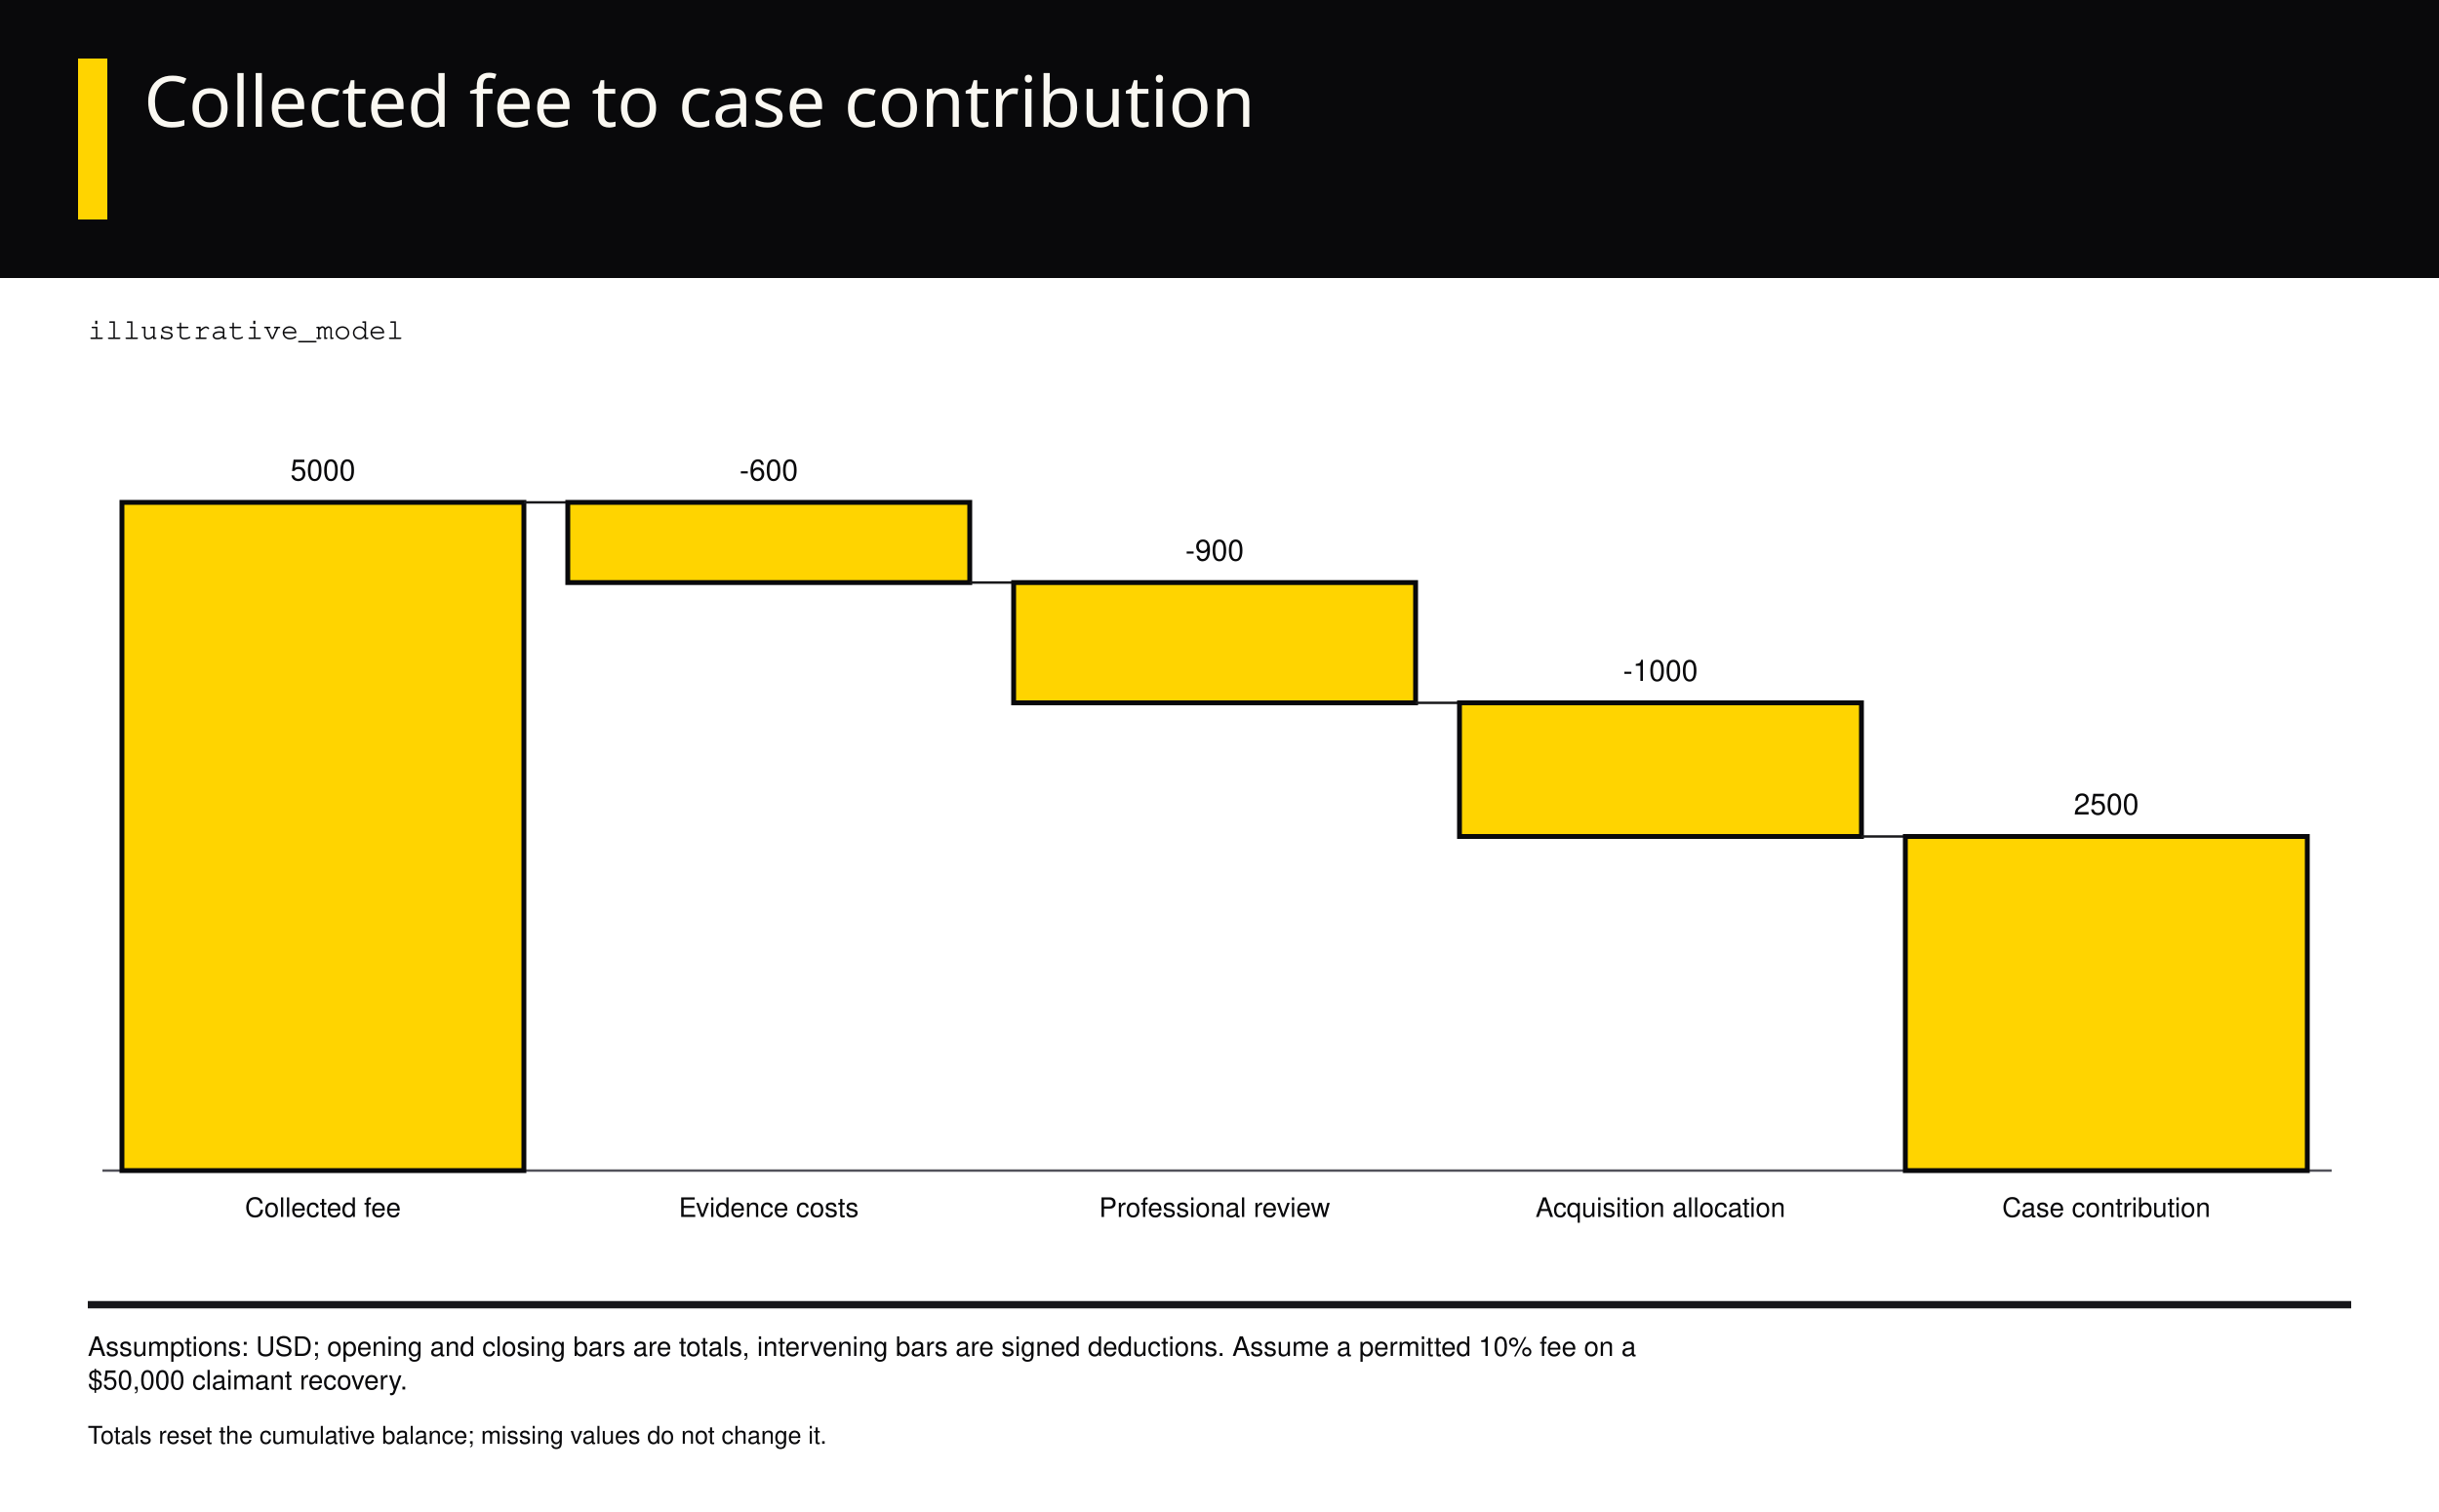
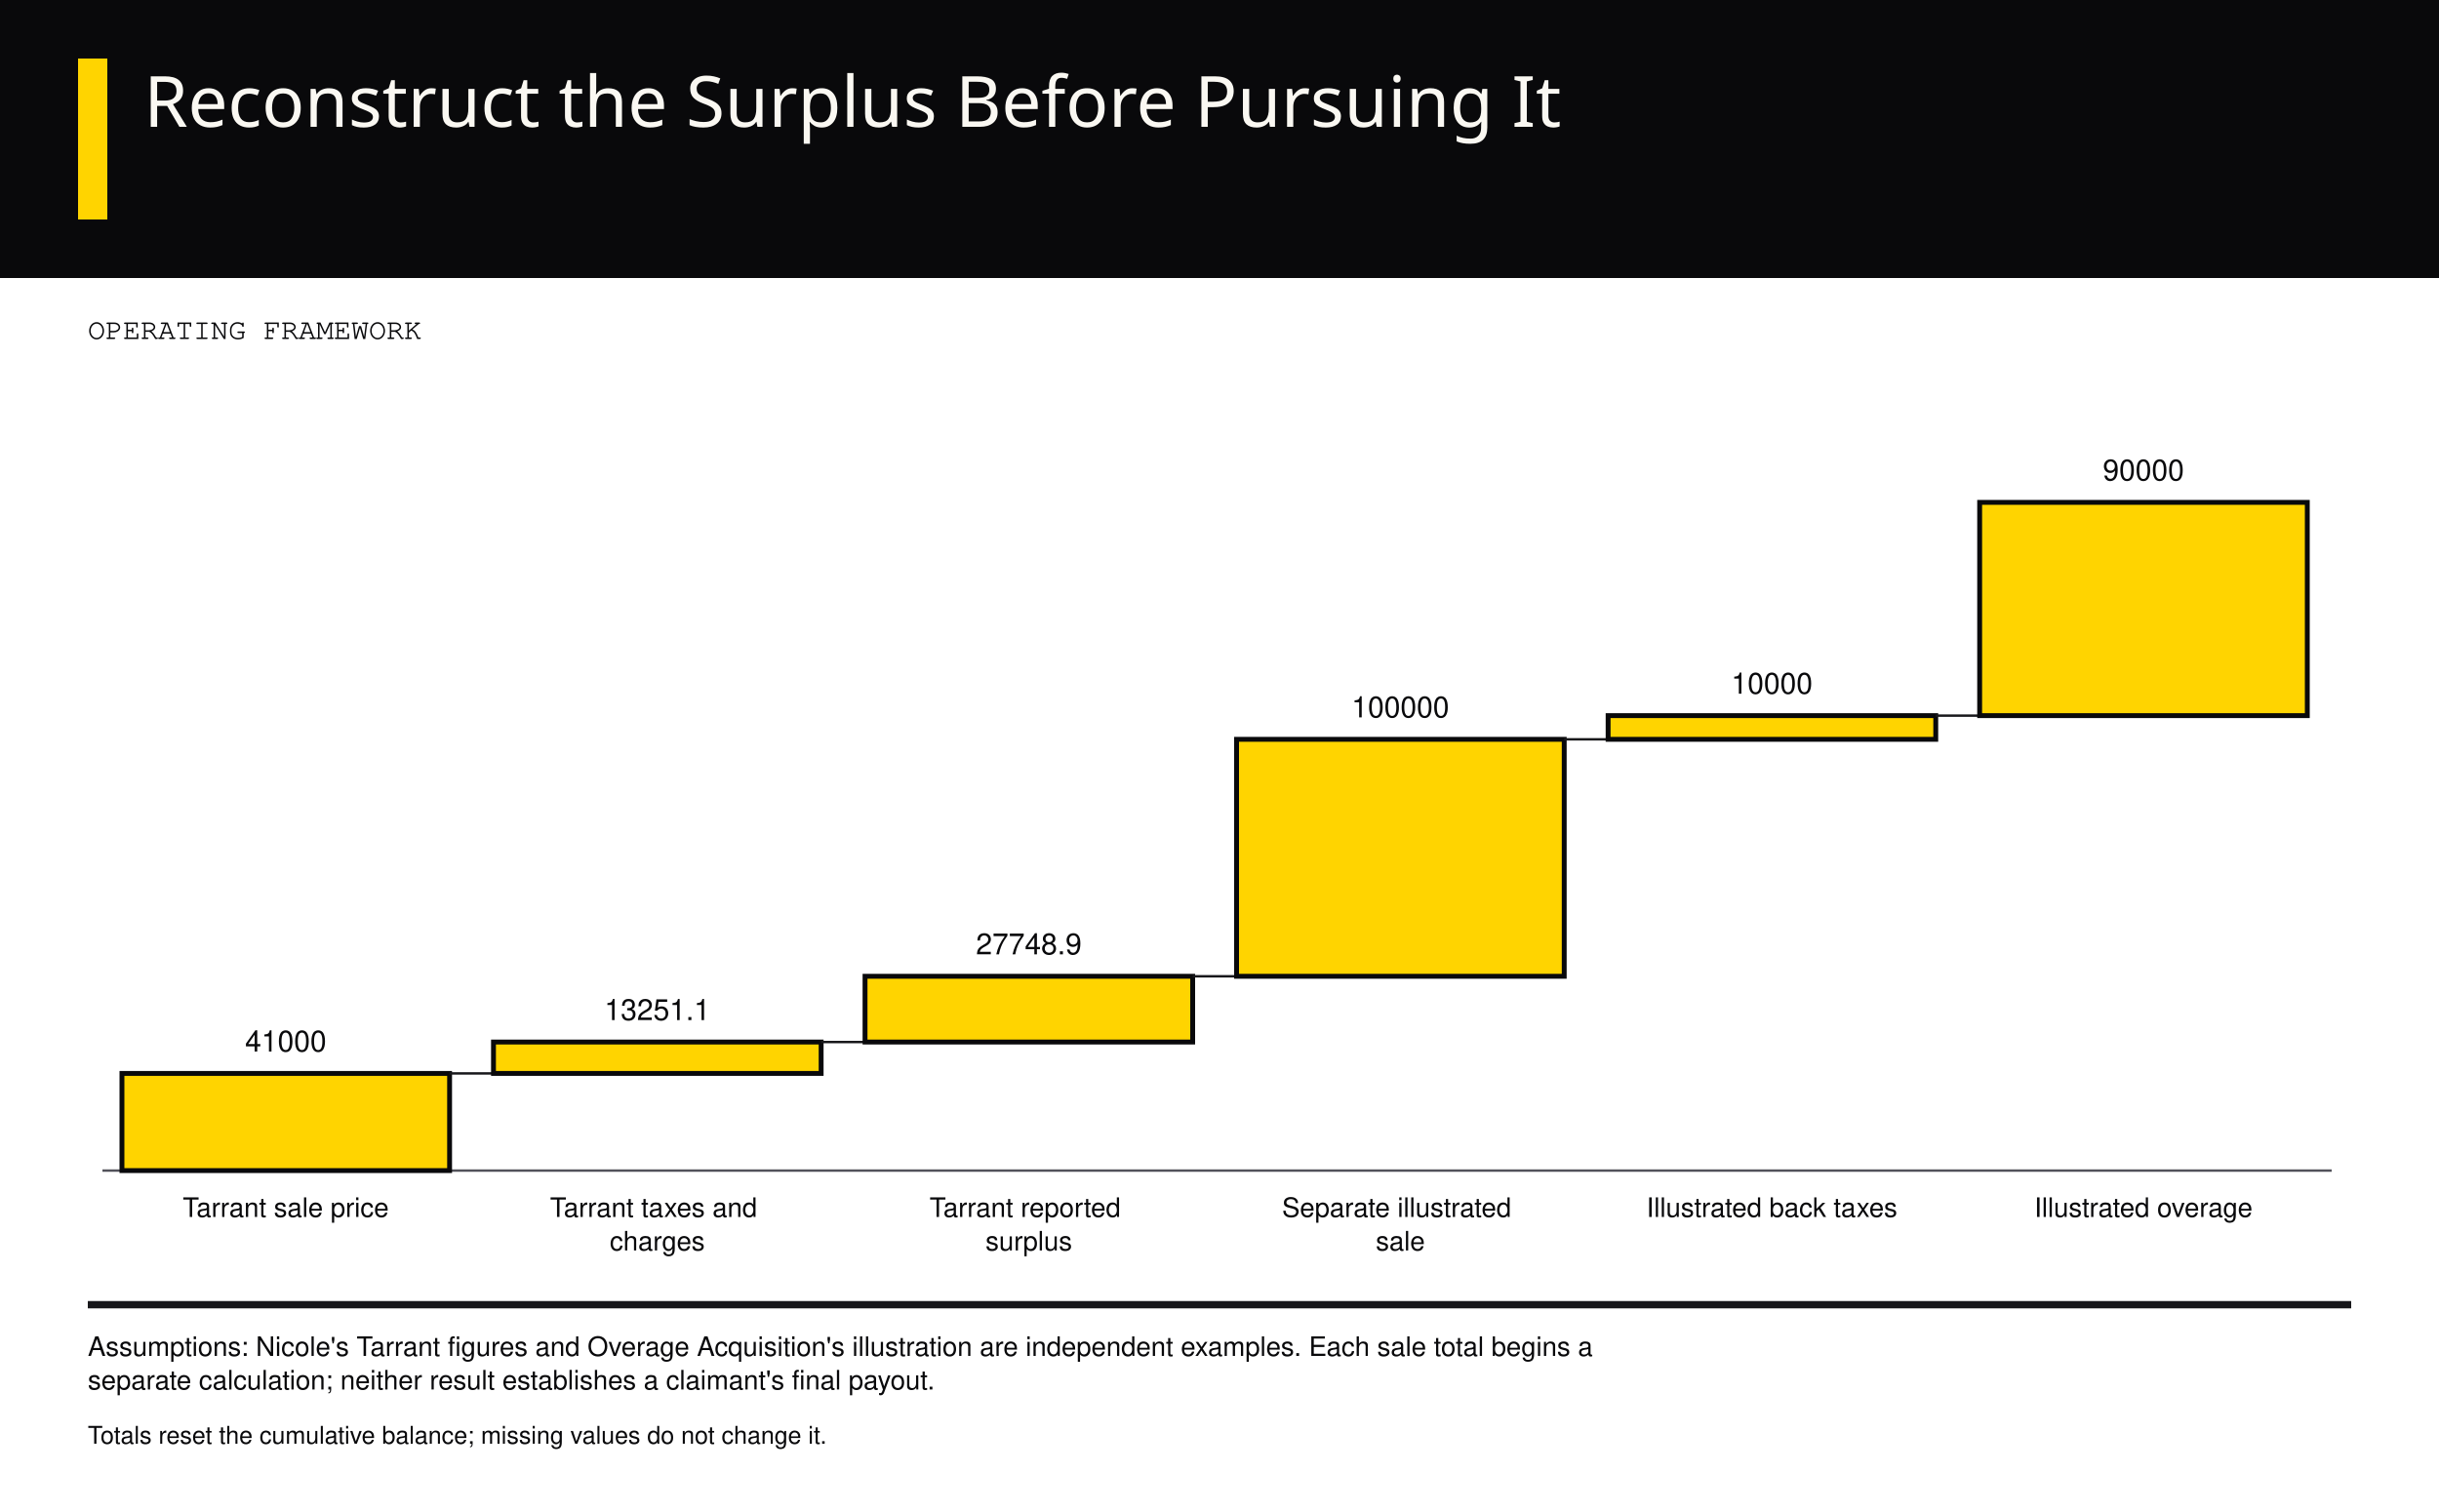
<svg xmlns="http://www.w3.org/2000/svg" viewBox="0 0 1000 620" role="img">
  <rect x="0" y="0" width="1000" height="620" fill="#FFFFFF" stroke="none" stroke-width="1" />
  <rect x="0" y="0" width="1000" height="114" fill="#09090B" stroke="none" stroke-width="1" />
  <rect x="32" y="24" width="12" height="66" fill="#FFD400" stroke="none" stroke-width="1" />
  <text x="59" y="52" font-family="'Arial Narrow', Impact, sans-serif" font-size="29" fill="#FAF8F2" text-anchor="start" style="font-variant-numeric:tabular-nums">
-     <tspan x="59" dy="0">Collected fee to case contribution</tspan>
+     <tspan x="59" dy="0">Reconstruct the Surplus Before Pursuing It</tspan>
  </text>
  <text x="36" y="139" font-family="Courier, monospace" font-size="12" fill="#09090B" text-anchor="start" style="font-variant-numeric:tabular-nums">
-     <tspan x="36" dy="0">illustrative_model</tspan>
+     <tspan x="36" dy="0">OPERATING FRAMEWORK</tspan>
  </text>
  <line x1="42" y1="480.0" x2="956" y2="480.0" stroke="#52525B" stroke-width="1" />
-   <rect x="50.0" y="206.0" width="164.8" height="274.0" fill="#FFD400" stroke="#09090B" stroke-width="2" />
-   <text x="132.4" y="197.0" font-family="Helvetica, Arial, sans-serif" font-size="12" fill="#09090B" text-anchor="middle" style="font-variant-numeric:tabular-nums">
-     <tspan x="132.4" dy="0">5000</tspan>
+   <rect x="50.0" y="440.163" width="134.333" height="39.837" fill="#FFD400" stroke="#09090B" stroke-width="2" />
+   <text x="117.167" y="431.163" font-family="Helvetica, Arial, sans-serif" font-size="12" fill="#09090B" text-anchor="middle" style="font-variant-numeric:tabular-nums">
+     <tspan x="117.167" dy="0">41000</tspan>
  </text>
-   <text x="132.4" y="499" font-family="Helvetica, Arial, sans-serif" font-size="11" fill="#09090B" text-anchor="middle" style="font-variant-numeric:tabular-nums">
-     <tspan x="132.4" dy="0">Collected fee</tspan>
+   <text x="117.167" y="499" font-family="Helvetica, Arial, sans-serif" font-size="11" fill="#09090B" text-anchor="middle" style="font-variant-numeric:tabular-nums">
+     <tspan x="117.167" dy="0">Tarrant sale price</tspan>
  </text>
-   <line x1="214.8" y1="206.0" x2="232.8" y2="206.0" stroke="#18181B" stroke-width="1" />
-   <rect x="232.8" y="206.0" width="164.8" height="32.88" fill="#FFD400" stroke="#09090B" stroke-width="2" />
-   <text x="315.2" y="197.0" font-family="Helvetica, Arial, sans-serif" font-size="12" fill="#09090B" text-anchor="middle" style="font-variant-numeric:tabular-nums">
-     <tspan x="315.2" dy="0">-600</tspan>
+   <line x1="184.333" y1="440.163" x2="202.333" y2="440.163" stroke="#18181B" stroke-width="1" />
+   <rect x="202.333" y="427.288" width="134.333" height="12.875" fill="#FFD400" stroke="#09090B" stroke-width="2" />
+   <text x="269.5" y="418.288" font-family="Helvetica, Arial, sans-serif" font-size="12" fill="#09090B" text-anchor="middle" style="font-variant-numeric:tabular-nums">
+     <tspan x="269.5" dy="0">13251.1</tspan>
  </text>
-   <text x="315.2" y="499" font-family="Helvetica, Arial, sans-serif" font-size="11" fill="#09090B" text-anchor="middle" style="font-variant-numeric:tabular-nums">
-     <tspan x="315.2" dy="0">Evidence costs</tspan>
+   <text x="269.5" y="499" font-family="Helvetica, Arial, sans-serif" font-size="11" fill="#09090B" text-anchor="middle" style="font-variant-numeric:tabular-nums">
+     <tspan x="269.5" dy="0">Tarrant taxes and</tspan>
+     <tspan x="269.5" dy="13.75">charges</tspan>
  </text>
-   <line x1="397.6" y1="238.88" x2="415.6" y2="238.88" stroke="#18181B" stroke-width="1" />
-   <rect x="415.6" y="238.88" width="164.8" height="49.32" fill="#FFD400" stroke="#09090B" stroke-width="2" />
-   <text x="498.0" y="229.88" font-family="Helvetica, Arial, sans-serif" font-size="12" fill="#09090B" text-anchor="middle" style="font-variant-numeric:tabular-nums">
-     <tspan x="498.0" dy="0">-900</tspan>
+   <line x1="336.667" y1="427.288" x2="354.667" y2="427.288" stroke="#18181B" stroke-width="1" />
+   <rect x="354.667" y="400.326" width="134.333" height="26.962" fill="#FFD400" stroke="#09090B" stroke-width="2" />
+   <text x="421.833" y="391.326" font-family="Helvetica, Arial, sans-serif" font-size="12" fill="#09090B" text-anchor="middle" style="font-variant-numeric:tabular-nums">
+     <tspan x="421.833" dy="0">27748.9</tspan>
  </text>
-   <text x="498.0" y="499" font-family="Helvetica, Arial, sans-serif" font-size="11" fill="#09090B" text-anchor="middle" style="font-variant-numeric:tabular-nums">
-     <tspan x="498.0" dy="0">Professional review</tspan>
+   <text x="421.833" y="499" font-family="Helvetica, Arial, sans-serif" font-size="11" fill="#09090B" text-anchor="middle" style="font-variant-numeric:tabular-nums">
+     <tspan x="421.833" dy="0">Tarrant reported</tspan>
+     <tspan x="421.833" dy="13.75">surplus</tspan>
  </text>
-   <line x1="580.4" y1="288.2" x2="598.4" y2="288.2" stroke="#18181B" stroke-width="1" />
-   <rect x="598.4" y="288.2" width="164.8" height="54.8" fill="#FFD400" stroke="#09090B" stroke-width="2" />
-   <text x="680.8" y="279.2" font-family="Helvetica, Arial, sans-serif" font-size="12" fill="#09090B" text-anchor="middle" style="font-variant-numeric:tabular-nums">
-     <tspan x="680.8" dy="0">-1000</tspan>
+   <line x1="489.0" y1="400.326" x2="507.0" y2="400.326" stroke="#18181B" stroke-width="1" />
+   <rect x="507.0" y="303.163" width="134.333" height="97.163" fill="#FFD400" stroke="#09090B" stroke-width="2" />
+   <text x="574.167" y="294.163" font-family="Helvetica, Arial, sans-serif" font-size="12" fill="#09090B" text-anchor="middle" style="font-variant-numeric:tabular-nums">
+     <tspan x="574.167" dy="0">100000</tspan>
  </text>
-   <text x="680.8" y="499" font-family="Helvetica, Arial, sans-serif" font-size="11" fill="#09090B" text-anchor="middle" style="font-variant-numeric:tabular-nums">
-     <tspan x="680.8" dy="0">Acquisition allocation</tspan>
+   <text x="574.167" y="499" font-family="Helvetica, Arial, sans-serif" font-size="11" fill="#09090B" text-anchor="middle" style="font-variant-numeric:tabular-nums">
+     <tspan x="574.167" dy="0">Separate illustrated</tspan>
+     <tspan x="574.167" dy="13.75">sale</tspan>
  </text>
-   <line x1="763.2" y1="343.0" x2="781.2" y2="343.0" stroke="#18181B" stroke-width="1" />
-   <rect x="781.2" y="343.0" width="164.8" height="137.0" fill="#FFD400" stroke="#09090B" stroke-width="2" />
-   <text x="863.6" y="334.0" font-family="Helvetica, Arial, sans-serif" font-size="12" fill="#09090B" text-anchor="middle" style="font-variant-numeric:tabular-nums">
-     <tspan x="863.6" dy="0">2500</tspan>
+   <line x1="641.333" y1="303.163" x2="659.333" y2="303.163" stroke="#18181B" stroke-width="1" />
+   <rect x="659.333" y="293.447" width="134.333" height="9.716" fill="#FFD400" stroke="#09090B" stroke-width="2" />
+   <text x="726.5" y="284.447" font-family="Helvetica, Arial, sans-serif" font-size="12" fill="#09090B" text-anchor="middle" style="font-variant-numeric:tabular-nums">
+     <tspan x="726.5" dy="0">10000</tspan>
  </text>
-   <text x="863.6" y="499" font-family="Helvetica, Arial, sans-serif" font-size="11" fill="#09090B" text-anchor="middle" style="font-variant-numeric:tabular-nums">
-     <tspan x="863.6" dy="0">Case contribution</tspan>
+   <text x="726.5" y="499" font-family="Helvetica, Arial, sans-serif" font-size="11" fill="#09090B" text-anchor="middle" style="font-variant-numeric:tabular-nums">
+     <tspan x="726.5" dy="0">Illustrated back taxes</tspan>
+   </text>
+   <line x1="793.667" y1="293.447" x2="811.667" y2="293.447" stroke="#18181B" stroke-width="1" />
+   <rect x="811.667" y="206.0" width="134.333" height="87.447" fill="#FFD400" stroke="#09090B" stroke-width="2" />
+   <text x="878.833" y="197.0" font-family="Helvetica, Arial, sans-serif" font-size="12" fill="#09090B" text-anchor="middle" style="font-variant-numeric:tabular-nums">
+     <tspan x="878.833" dy="0">90000</tspan>
+   </text>
+   <text x="878.833" y="499" font-family="Helvetica, Arial, sans-serif" font-size="11" fill="#09090B" text-anchor="middle" style="font-variant-numeric:tabular-nums">
+     <tspan x="878.833" dy="0">Illustrated overage</tspan>
  </text>
  <line x1="36" y1="535" x2="964" y2="535" stroke="#18181B" stroke-width="3" />
  <text x="36" y="556" font-family="Helvetica, Arial, sans-serif" font-size="11" fill="#09090B" text-anchor="start" style="font-variant-numeric:tabular-nums">
-     <tspan x="36" dy="0">Assumptions: USD; opening and closing bars are totals, intervening bars are signed deductions. Assume a permitted 10% fee on a</tspan>
-     <tspan x="36" dy="13.75">$50,000 claimant recovery.</tspan>
+     <tspan x="36" dy="0">Assumptions: Nicole's Tarrant figures and Overage Acquisition's illustration are independent examples. Each sale total begins a</tspan>
+     <tspan x="36" dy="13.75">separate calculation; neither result establishes a claimant's final payout.</tspan>
  </text>
  <text x="36" y="592" font-family="Helvetica, Arial, sans-serif" font-size="10" fill="#09090B" text-anchor="start" style="font-variant-numeric:tabular-nums">
    <tspan x="36" dy="0">Totals reset the cumulative balance; missing values do not change it.</tspan>
  </text>
</svg>
